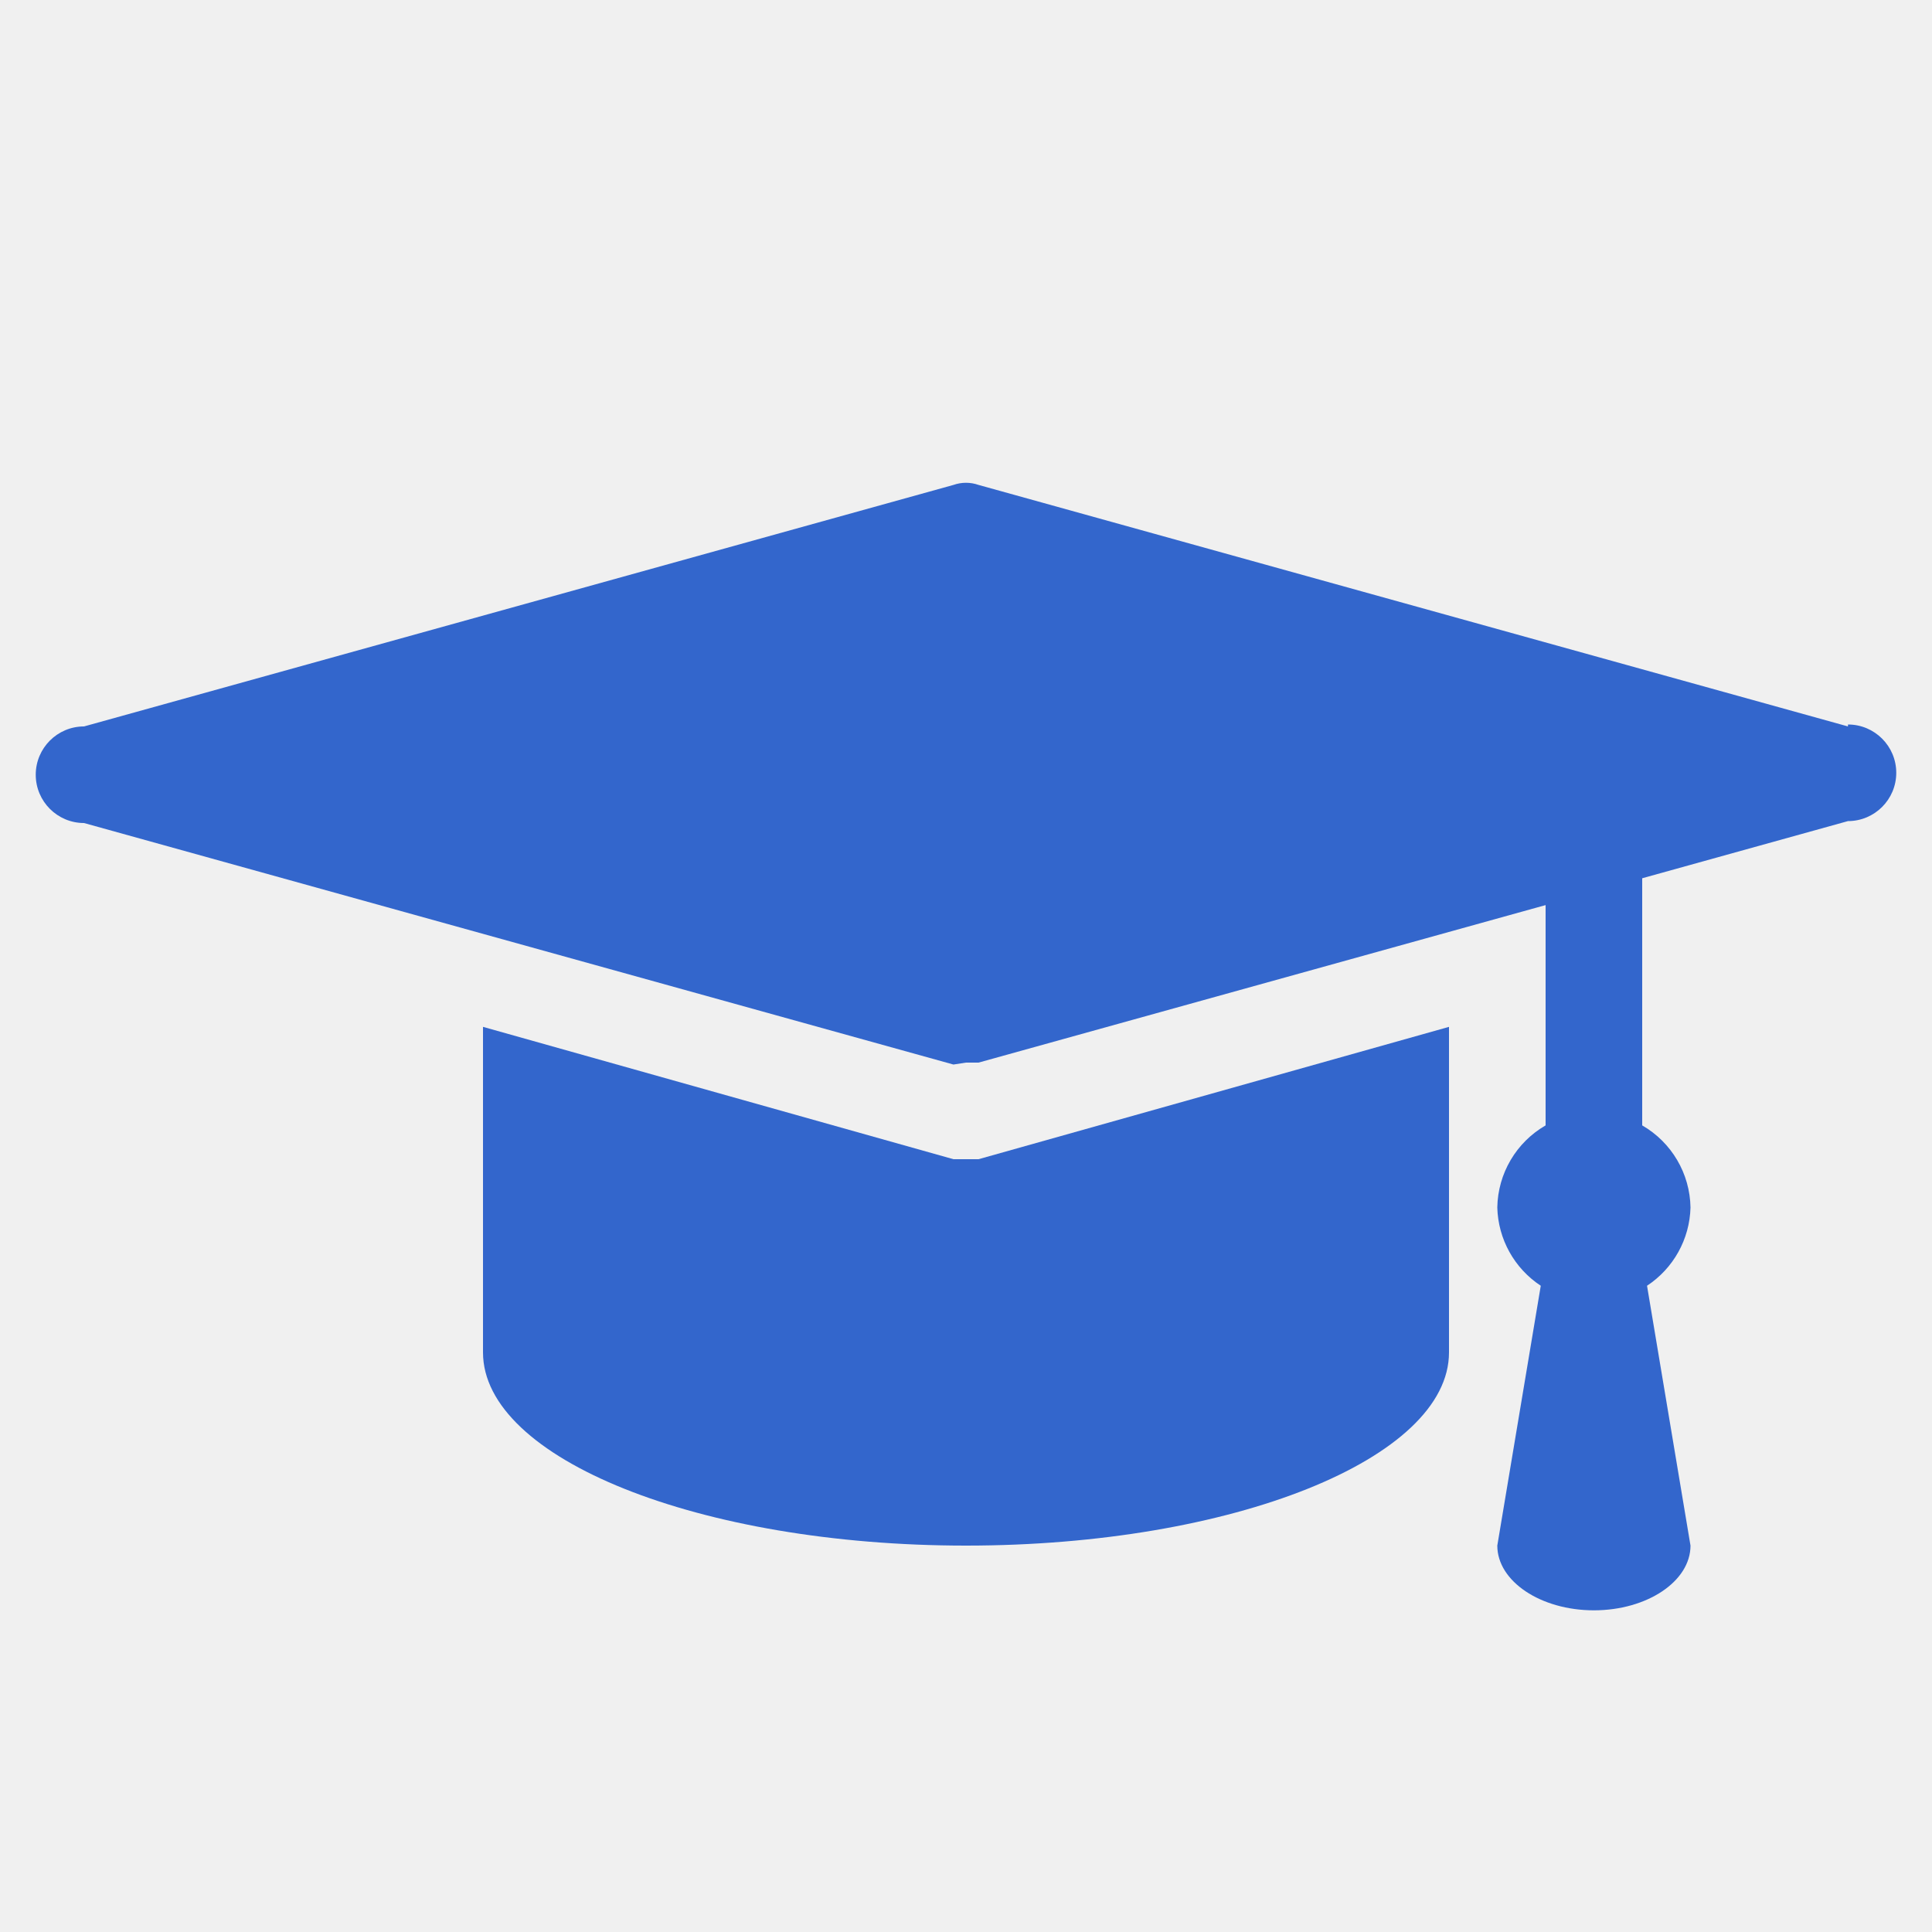
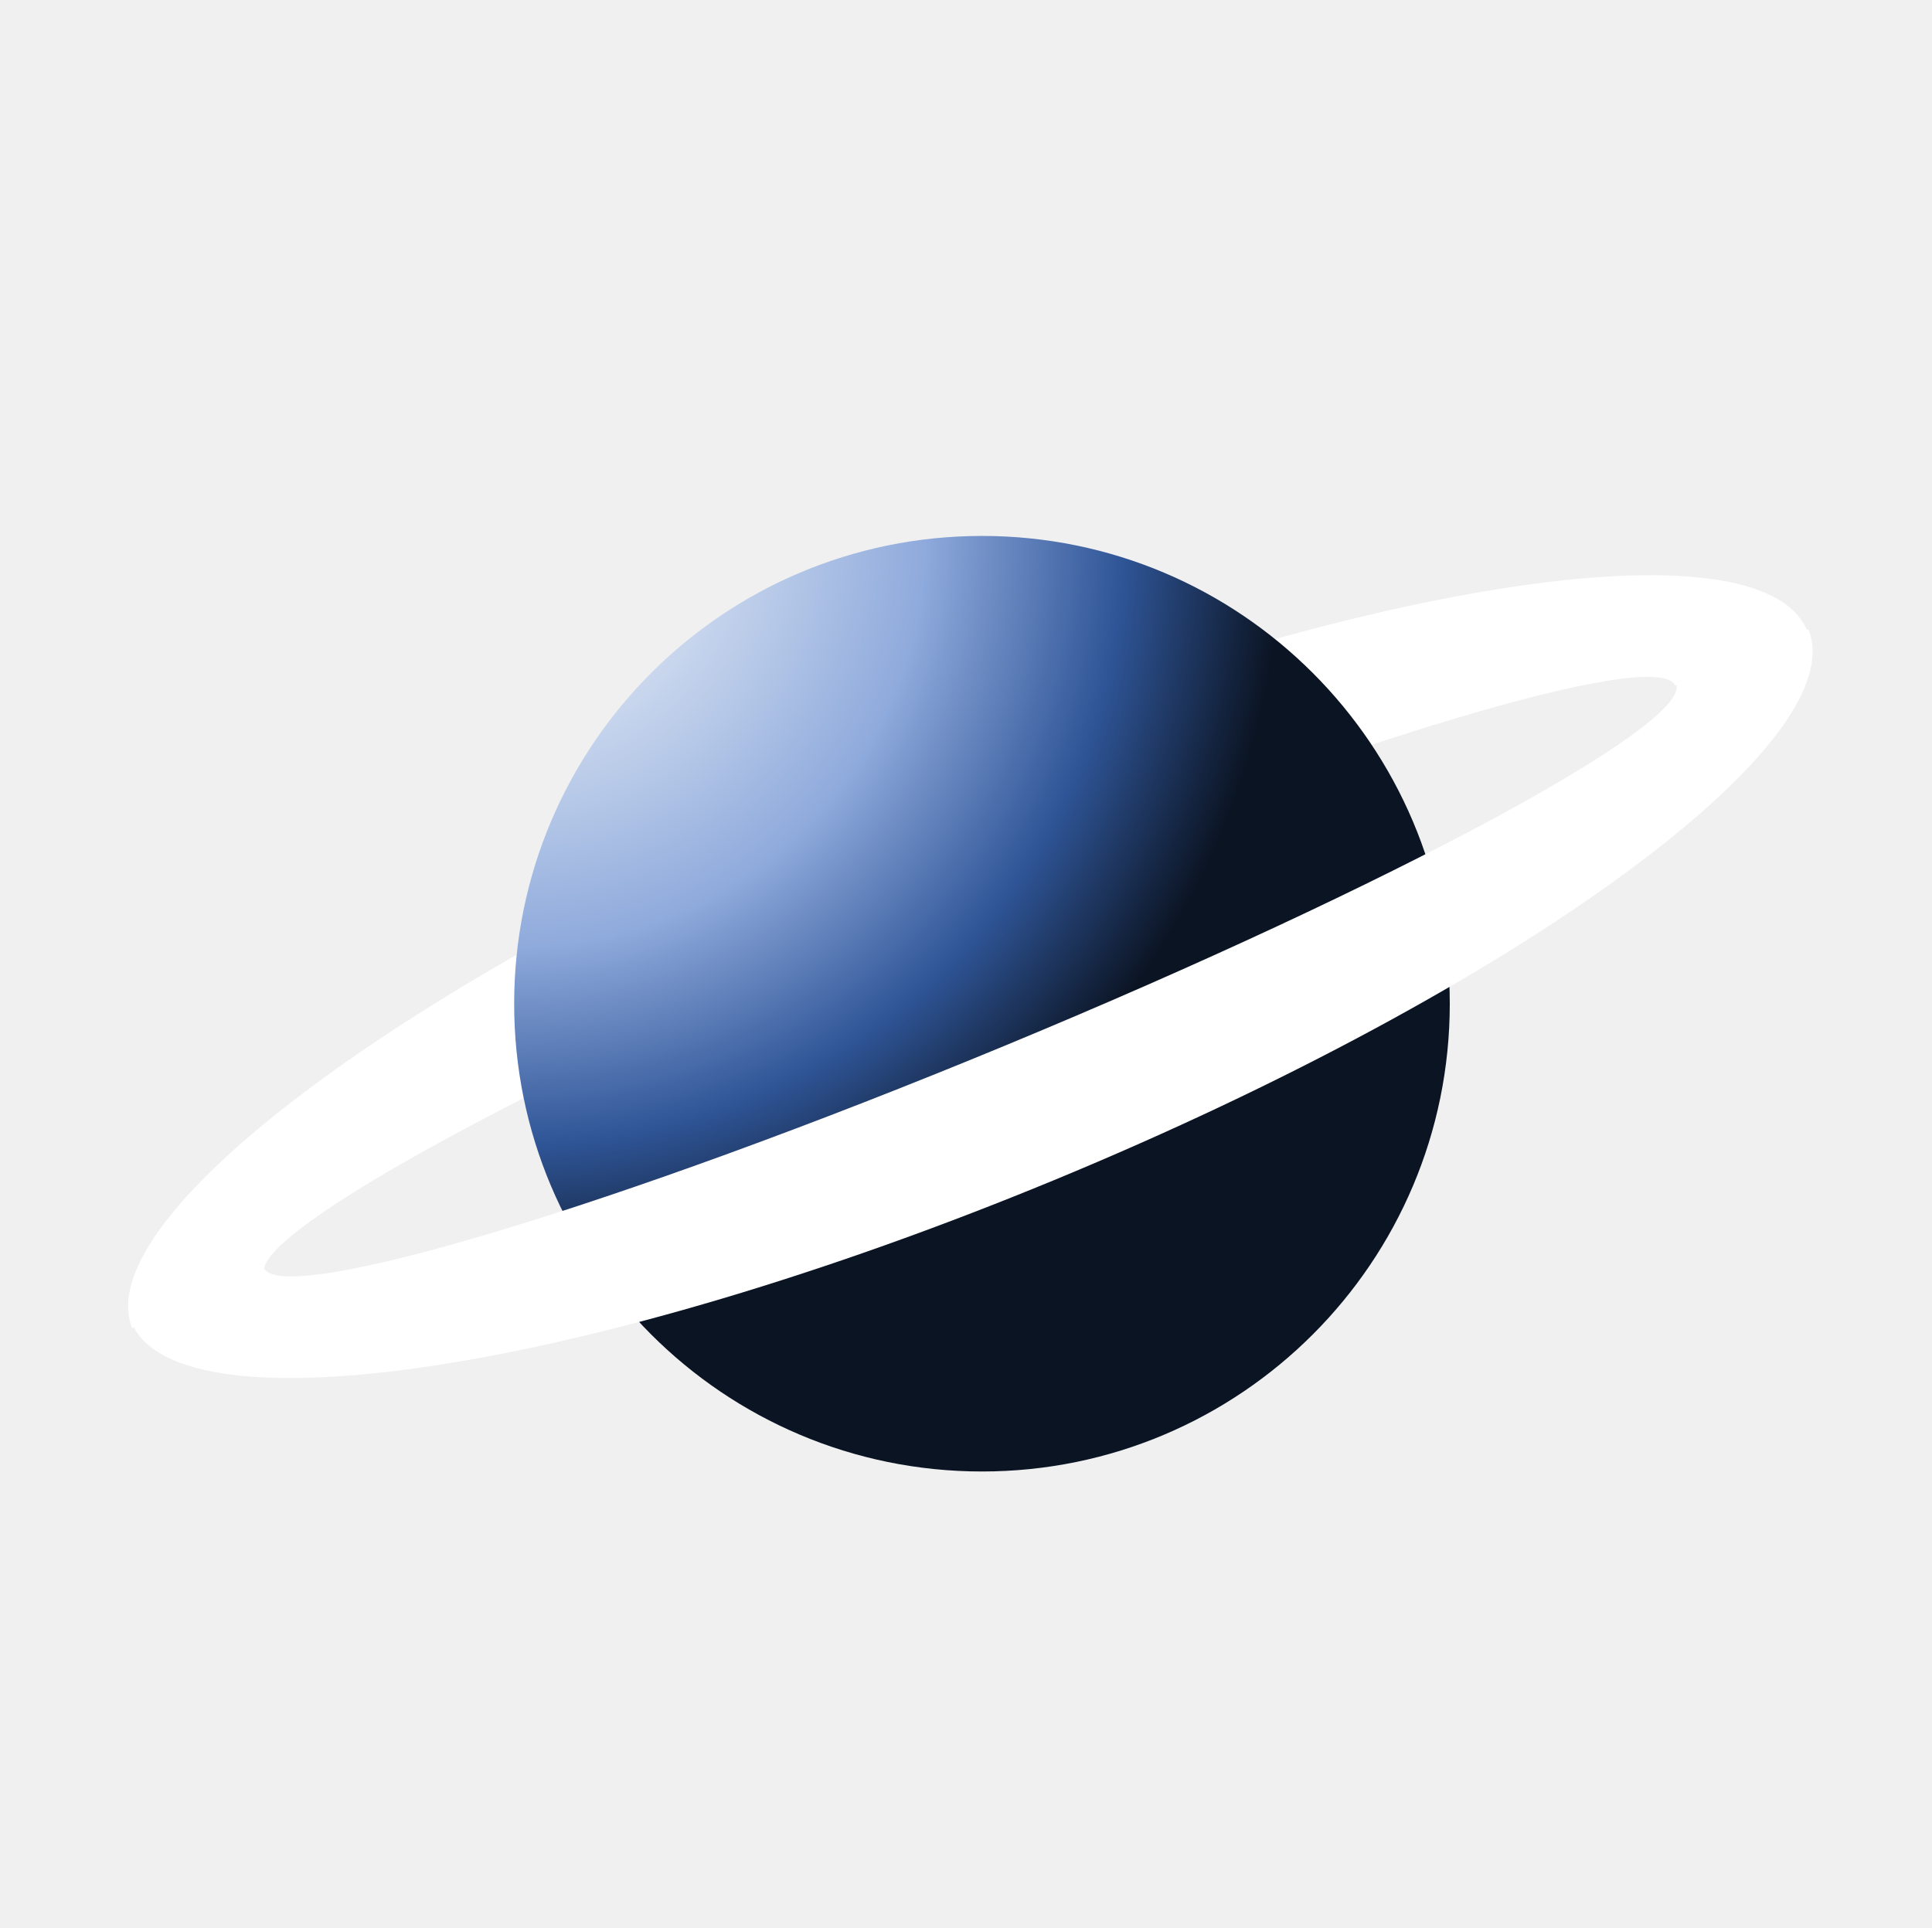
- <svg xmlns="http://www.w3.org/2000/svg" viewBox="2 2 20 20">
-   <path d="M12.13,14,12,14l-.13,0L7,12.63V16c0,1.1,2.24,2,5,2s5-.9,5-2V12.63Z" fill="#36c" />
-   <path d="M21.13,9.52l-9-2.5a.39.39,0,0,0-.26,0l-9,2.5a.5.5,0,0,0,0,1l9,2.5L12,13l.13,0,9-2.5a.5.5,0,0,0,0-1Z" fill="#36c" />
-   <path d="M19.5,14.5a1,1,0,0,0-.5-.85V10H18v3.65a1,1,0,0,0-.5.85,1,1,0,0,0,.45.81L17.5,18c0,.37.45.67,1,.67s1-.3,1-.67l-.45-2.69A1,1,0,0,0,19.5,14.5Z" fill="#36c" />
+ <svg xmlns="http://www.w3.org/2000/svg" width="2480" height="2475" xml:space="preserve" overflow="hidden">
+   <defs>
+     <radialGradient cx="0.25" cy="0.25" r="4706307" fx="0" fy="0" gradientUnits="userSpaceOnUse" spreadMethod="pad" id="fill0" gradientTransform="matrix(0.000360892 0 0 0.000360892 1622 688)">
+       <stop offset="0" stop-color="#FFFFFF" stop-opacity="1" />
+       <stop offset="0.1" stop-color="#DAE3F3" stop-opacity="1" />
+       <stop offset="0.21" stop-color="#B4C7E7" stop-opacity="1" />
+       <stop offset="0.31" stop-color="#8FAADC" stop-opacity="1" />
+       <stop offset="0.46" stop-color="#2F5597" stop-opacity="1" />
+       <stop offset="0.58" stop-color="#0B1423" stop-opacity="1" />
+       <stop offset="1" stop-color="#0B1423" stop-opacity="1" />
+     </radialGradient>
+   </defs>
+   <g transform="translate(-962 0)">
+     <g>
+       <path d="M0 283.871C-4.44825e-13 127.094 521.43-7.41376e-14 1164.65-1.48275e-13 1805.98-1.85344e-13 2326.63 126.378 2329.28 282.696L2145.6 282.881C2140.25 227.529 1696.72 183.101 1154.95 183.648 616.967 184.191 183.64 228.903 183.64 283.871Z" fill="#FFFFFF" fill-rule="evenodd" fill-opacity="1" transform="matrix(-0.922937 0.384952 0.384952 0.922937 3172.54 547.468)" />
+       <path d="M1622 1288.5C1622 956.853 1890.85 688 2222.5 688 2554.15 688 2823 956.853 2823 1288.5 2823 1620.15 2554.15 1889 2222.5 1889 1890.85 1889 1622 1620.15 1622 1288.5Z" fill="url(#fill0)" fill-rule="evenodd" />
+       <path d="M3283.25 807.707C3343.13 952.6 2909.77 1269.21 2315.31 1514.87 1722.6 1759.82 1193.15 1841.87 1131 1698.42L1300.68 1628.1C1326.77 1677.21 1753.64 1548.87 2254.13 1341.45 2751.12 1135.47 3134.52 928.647 3113.53 877.846Z" fill="#FFFFFF" fill-rule="evenodd" fill-opacity="1" />
+     </g>
+   </g>
</svg>
